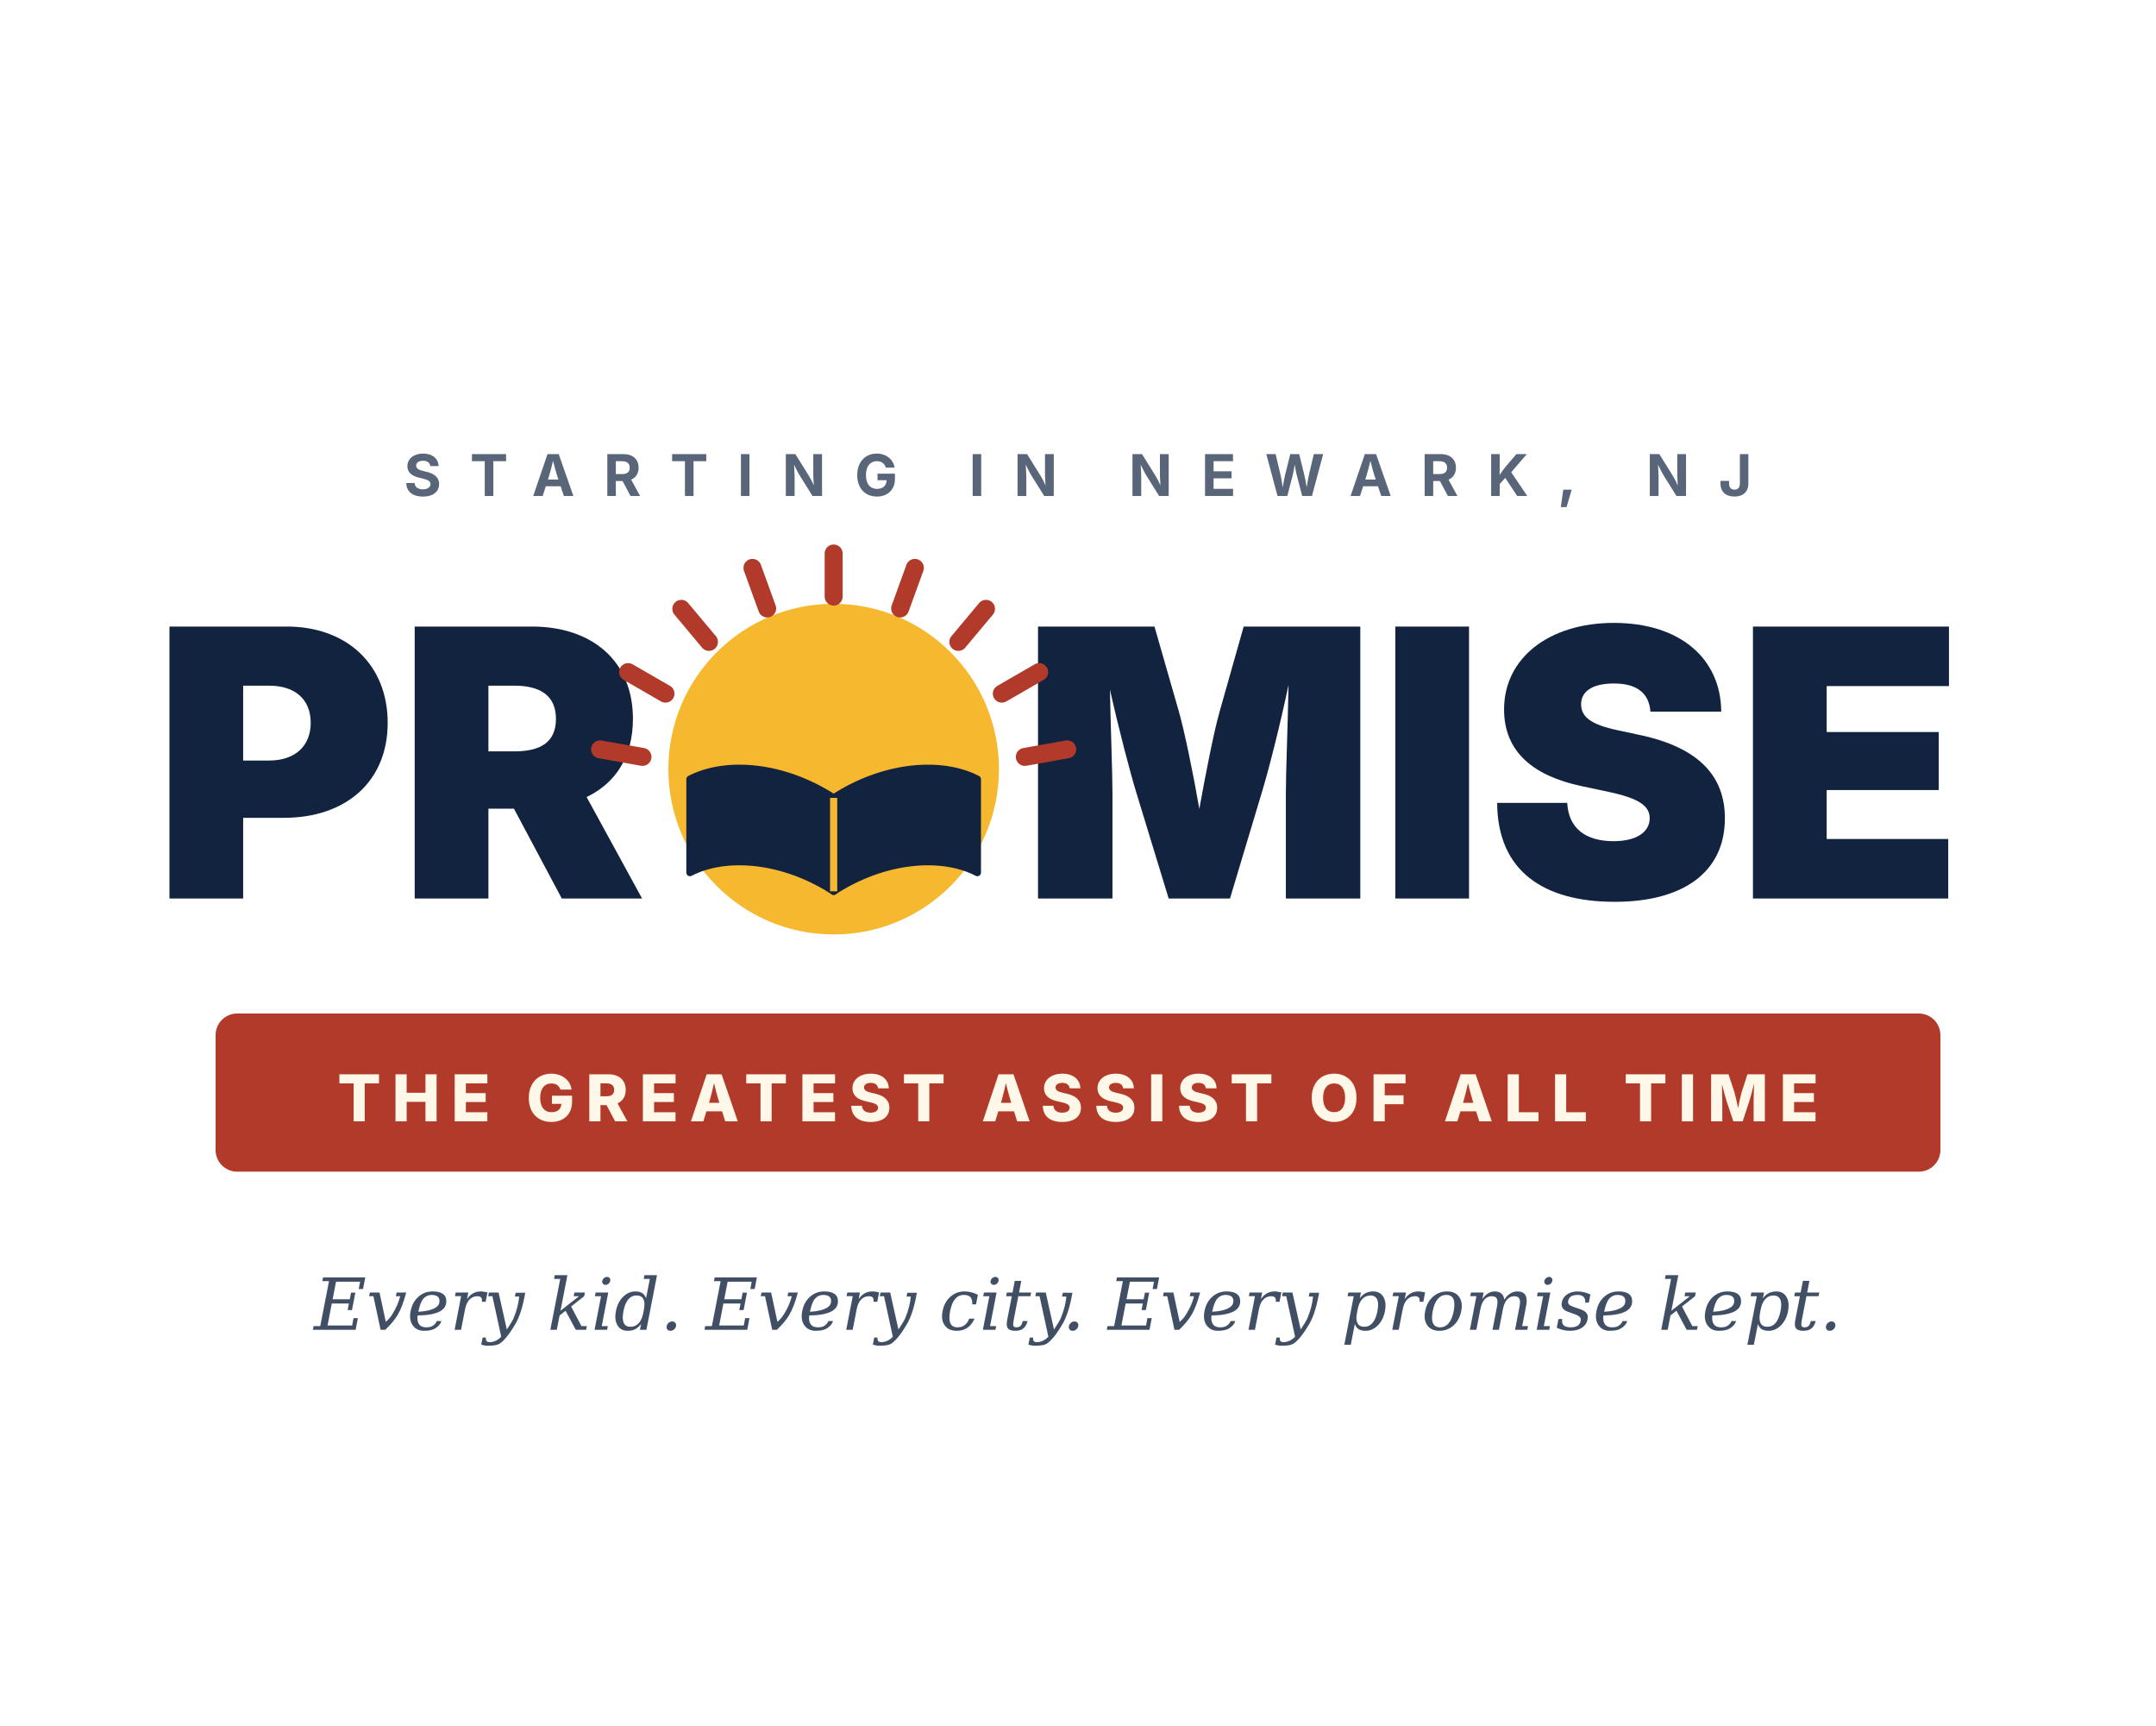
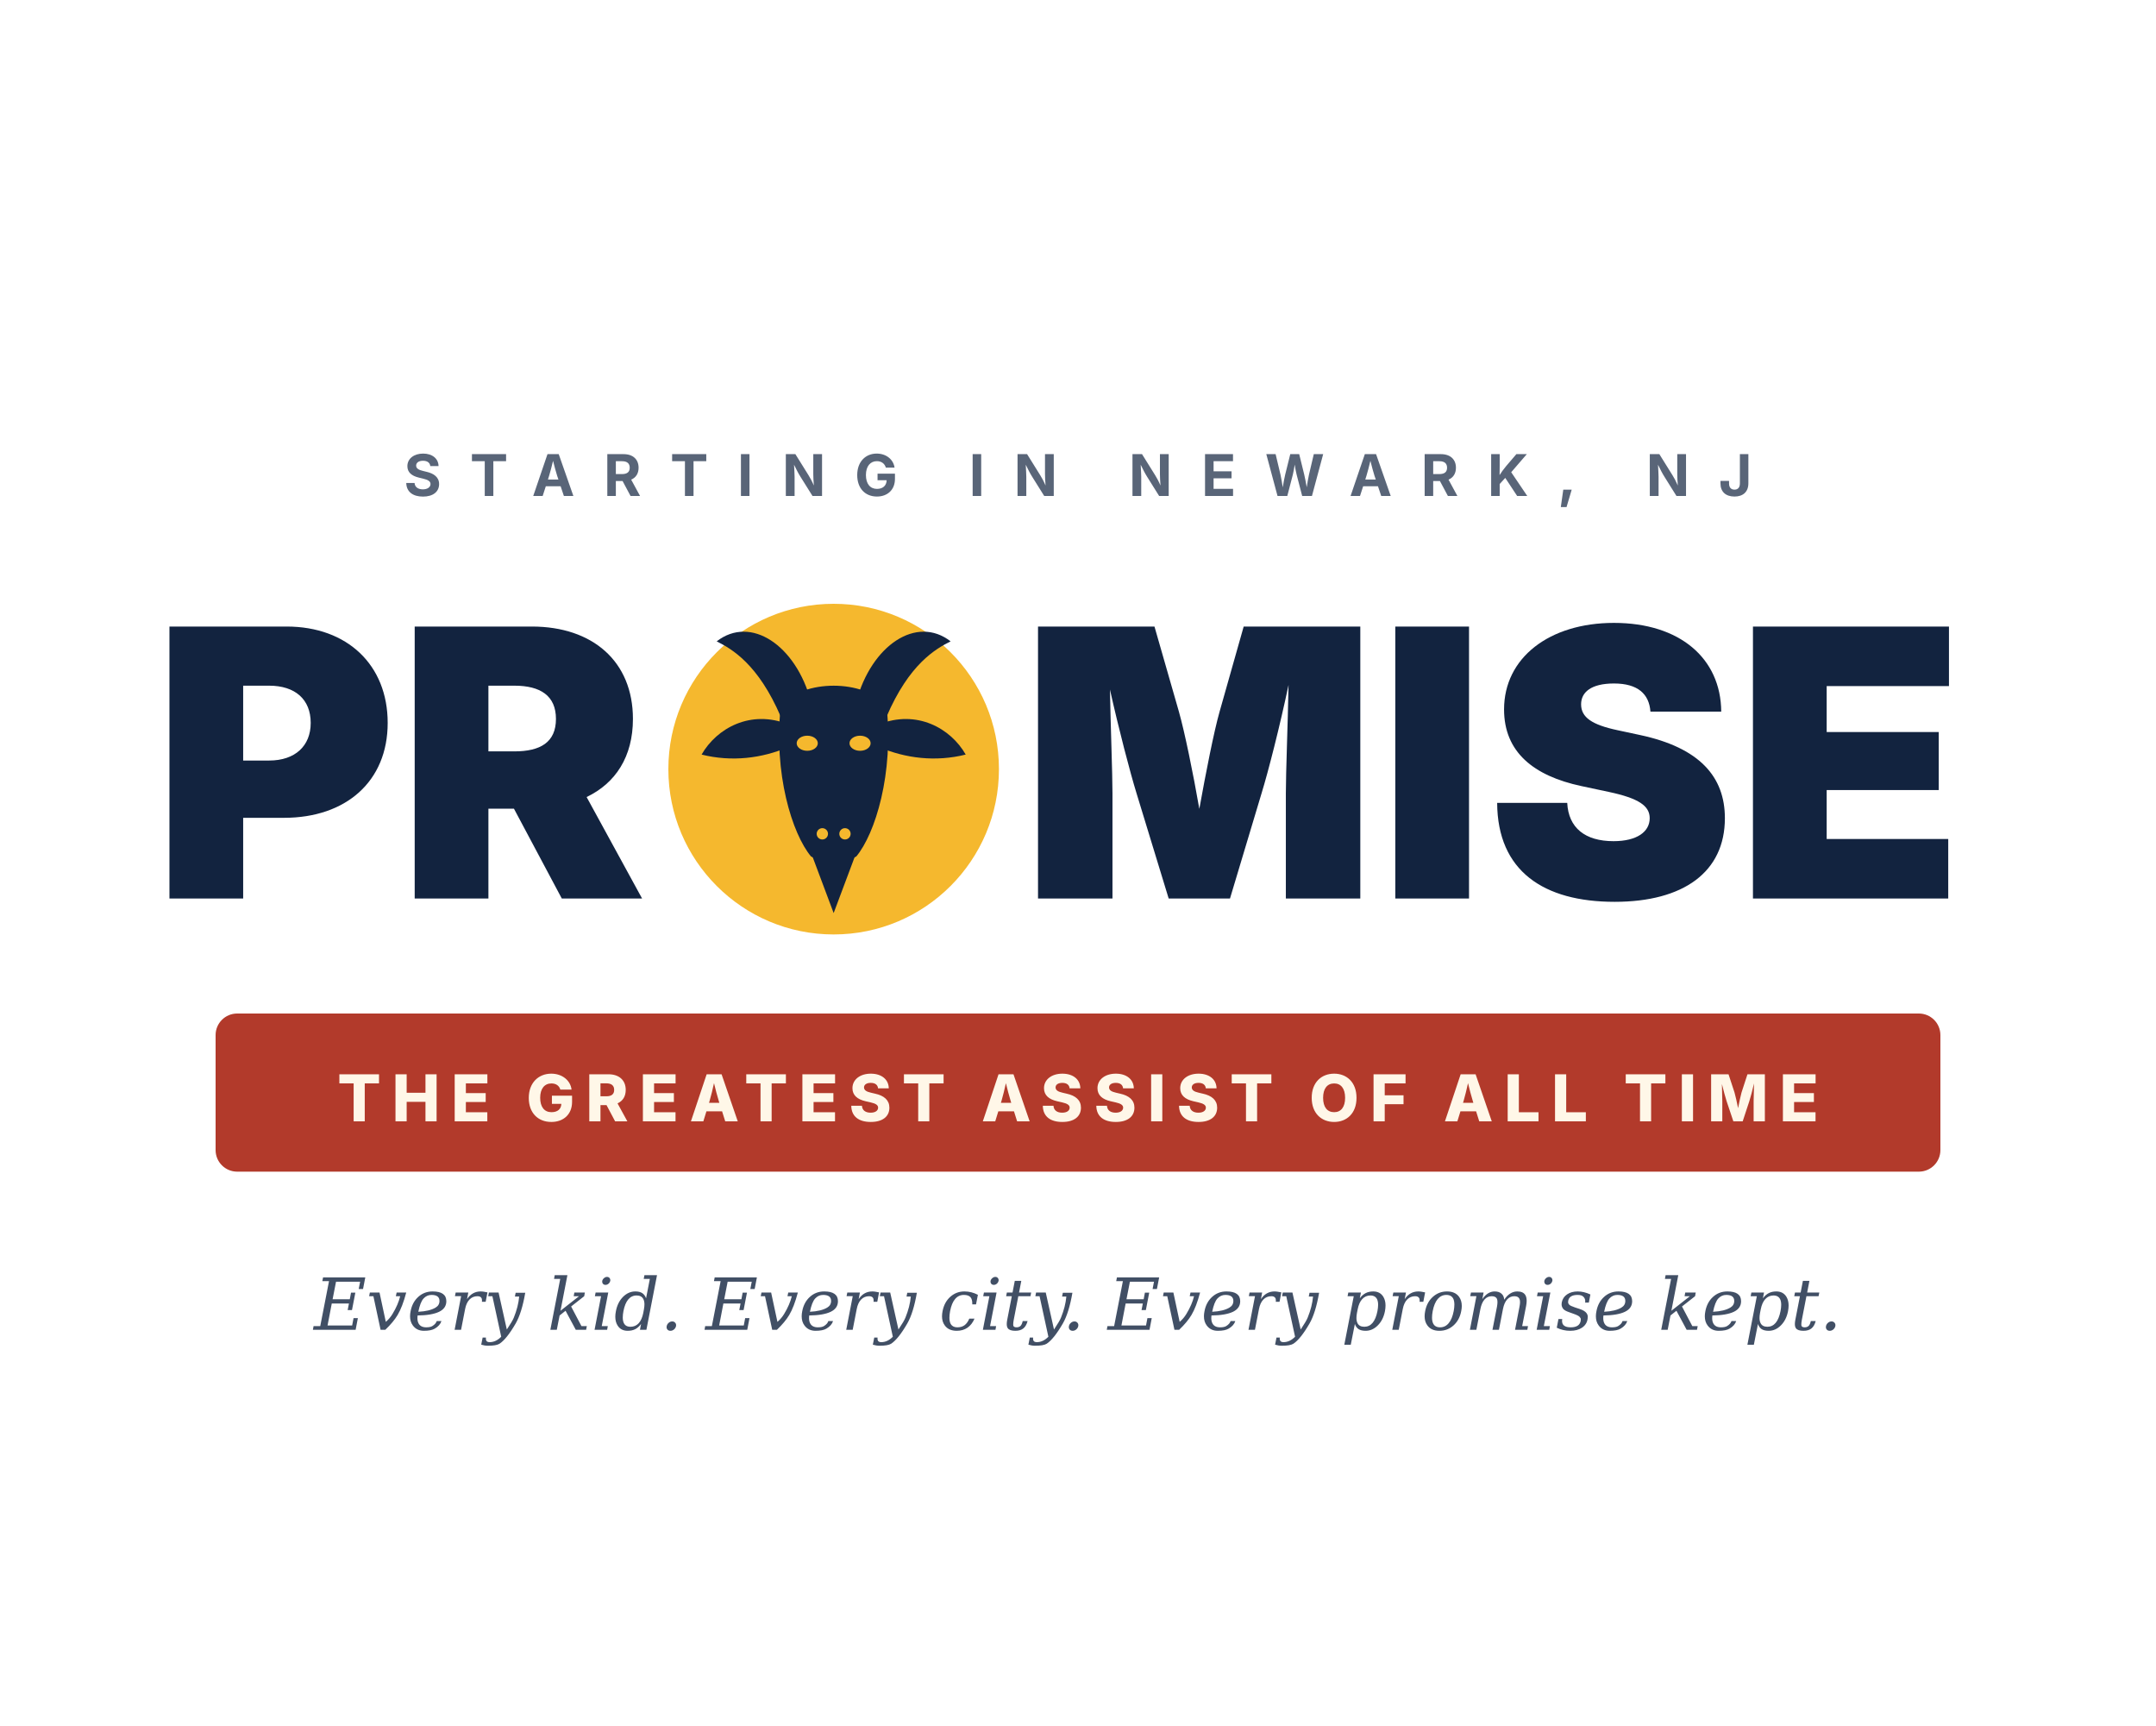
- <svg xmlns="http://www.w3.org/2000/svg" viewBox="0 0 600 480" width="600" height="480" role="img" aria-label="Promise: The Greatest Assist of All Time wordmark concept">
+ <svg xmlns="http://www.w3.org/2000/svg" viewBox="0 0 600 480" width="600" height="480" role="img" aria-label="Promise: GOAT wordmark concept, The Greatest Assist of All Time">
  <text x="180" y="250" text-anchor="end" font-family="Inter, 'Helvetica Neue', Arial, sans-serif" font-weight="900" font-size="104" fill="#12233F">PR</text>
  <text x="284" y="250" text-anchor="start" font-family="Inter, 'Helvetica Neue', Arial, sans-serif" font-weight="900" font-size="104" fill="#12233F">MISE</text>
  <circle cx="232" cy="214" r="46" fill="#F5B82E" />
-   <line x1="178.8" y1="210.6" x2="167.0" y2="208.5" stroke="#B23A2B" stroke-width="5" stroke-linecap="round" />
-   <line x1="185.2" y1="193.0" x2="174.8" y2="187.0" stroke="#B23A2B" stroke-width="5" stroke-linecap="round" />
-   <line x1="197.3" y1="178.6" x2="189.6" y2="169.4" stroke="#B23A2B" stroke-width="5" stroke-linecap="round" />
-   <line x1="213.5" y1="169.3" x2="209.4" y2="158.0" stroke="#B23A2B" stroke-width="5" stroke-linecap="round" />
-   <line x1="232.0" y1="166.0" x2="232.0" y2="154.0" stroke="#B23A2B" stroke-width="5" stroke-linecap="round" />
-   <line x1="250.5" y1="169.3" x2="254.6" y2="158.0" stroke="#B23A2B" stroke-width="5" stroke-linecap="round" />
-   <line x1="266.7" y1="178.6" x2="274.4" y2="169.4" stroke="#B23A2B" stroke-width="5" stroke-linecap="round" />
-   <line x1="278.8" y1="193.0" x2="289.2" y2="187.0" stroke="#B23A2B" stroke-width="5" stroke-linecap="round" />
-   <line x1="285.2" y1="210.6" x2="297.0" y2="208.5" stroke="#B23A2B" stroke-width="5" stroke-linecap="round" />
-   <path d="M232,222 C218.0,212.9 202.0,211.6 192,216.8 L192,242.8 C202.0,237.6 218.0,238.9 232,248 Z" fill="#12233F" stroke="#12233F" stroke-width="2" stroke-linejoin="round" />
-   <path d="M232,222 C246.0,212.9 262.0,211.6 272,216.8 L272,242.8 C262.0,237.6 246.0,238.9 232,248 Z" fill="#12233F" stroke="#12233F" stroke-width="2" stroke-linejoin="round" />
-   <path d="M232,222 L232,248" stroke="#F5B82E" stroke-width="2" />
+   <g transform="translate(232,211) scale(1.05)">
+     <path transform="scale(1,1)" d="M-6,-15 C-10,-30 -22,-38 -31,-31 C-27,-29 -20,-25 -14,-11 Z" fill="#12233F" />
+     <path transform="scale(1,1)" d="M-12,-9 C-22,-13 -31,-8 -35,-1 C-27,1 -19,0 -12,-3 Z" fill="#12233F" />
+     <path transform="scale(-1,1)" d="M-6,-15 C-10,-30 -22,-38 -31,-31 C-27,-29 -20,-25 -14,-11 Z" fill="#12233F" />
+     <path transform="scale(-1,1)" d="M-12,-9 C-22,-13 -31,-8 -35,-1 C-27,1 -19,0 -12,-3 Z" fill="#12233F" />
+     <path d="M-14,-14 C-16,4 -11,20 -6,26 L0,29 L6,26 C11,20 16,4 14,-14 C8,-21 -8,-21 -14,-14 Z" fill="#12233F" />
+     <path d="M-6,25 L0,41 L6,25 Z" fill="#12233F" />
+     <ellipse cx="-7" cy="-4" rx="2.8" ry="2" fill="#F5B82E" />
+     <ellipse cx="7" cy="-4" rx="2.8" ry="2" fill="#F5B82E" />
+     <circle cx="-3" cy="20" r="1.5" fill="#F5B82E" />
+     <circle cx="3" cy="20" r="1.5" fill="#F5B82E" />
+   </g>
  <rect x="60" y="282" width="480" height="44" rx="6" fill="#B23A2B" />
  <text x="300" y="312" text-anchor="middle" font-family="Inter, 'Helvetica Neue', Arial, sans-serif" font-weight="800" font-size="18" letter-spacing="3" fill="#FFF7E8">THE GREATEST ASSIST OF ALL TIME</text>
  <text x="300" y="138" text-anchor="middle" font-family="Inter, 'Helvetica Neue', Arial, sans-serif" font-weight="700" font-size="16" letter-spacing="8" fill="#12233F" opacity="0.7">STARTING IN NEWARK, NJ</text>
  <text x="300" y="370" text-anchor="middle" font-family="Georgia, 'DejaVu Serif', serif" font-style="italic" font-size="20" fill="#12233F" opacity="0.8">Every kid. Every city. Every promise kept.</text>
</svg>
